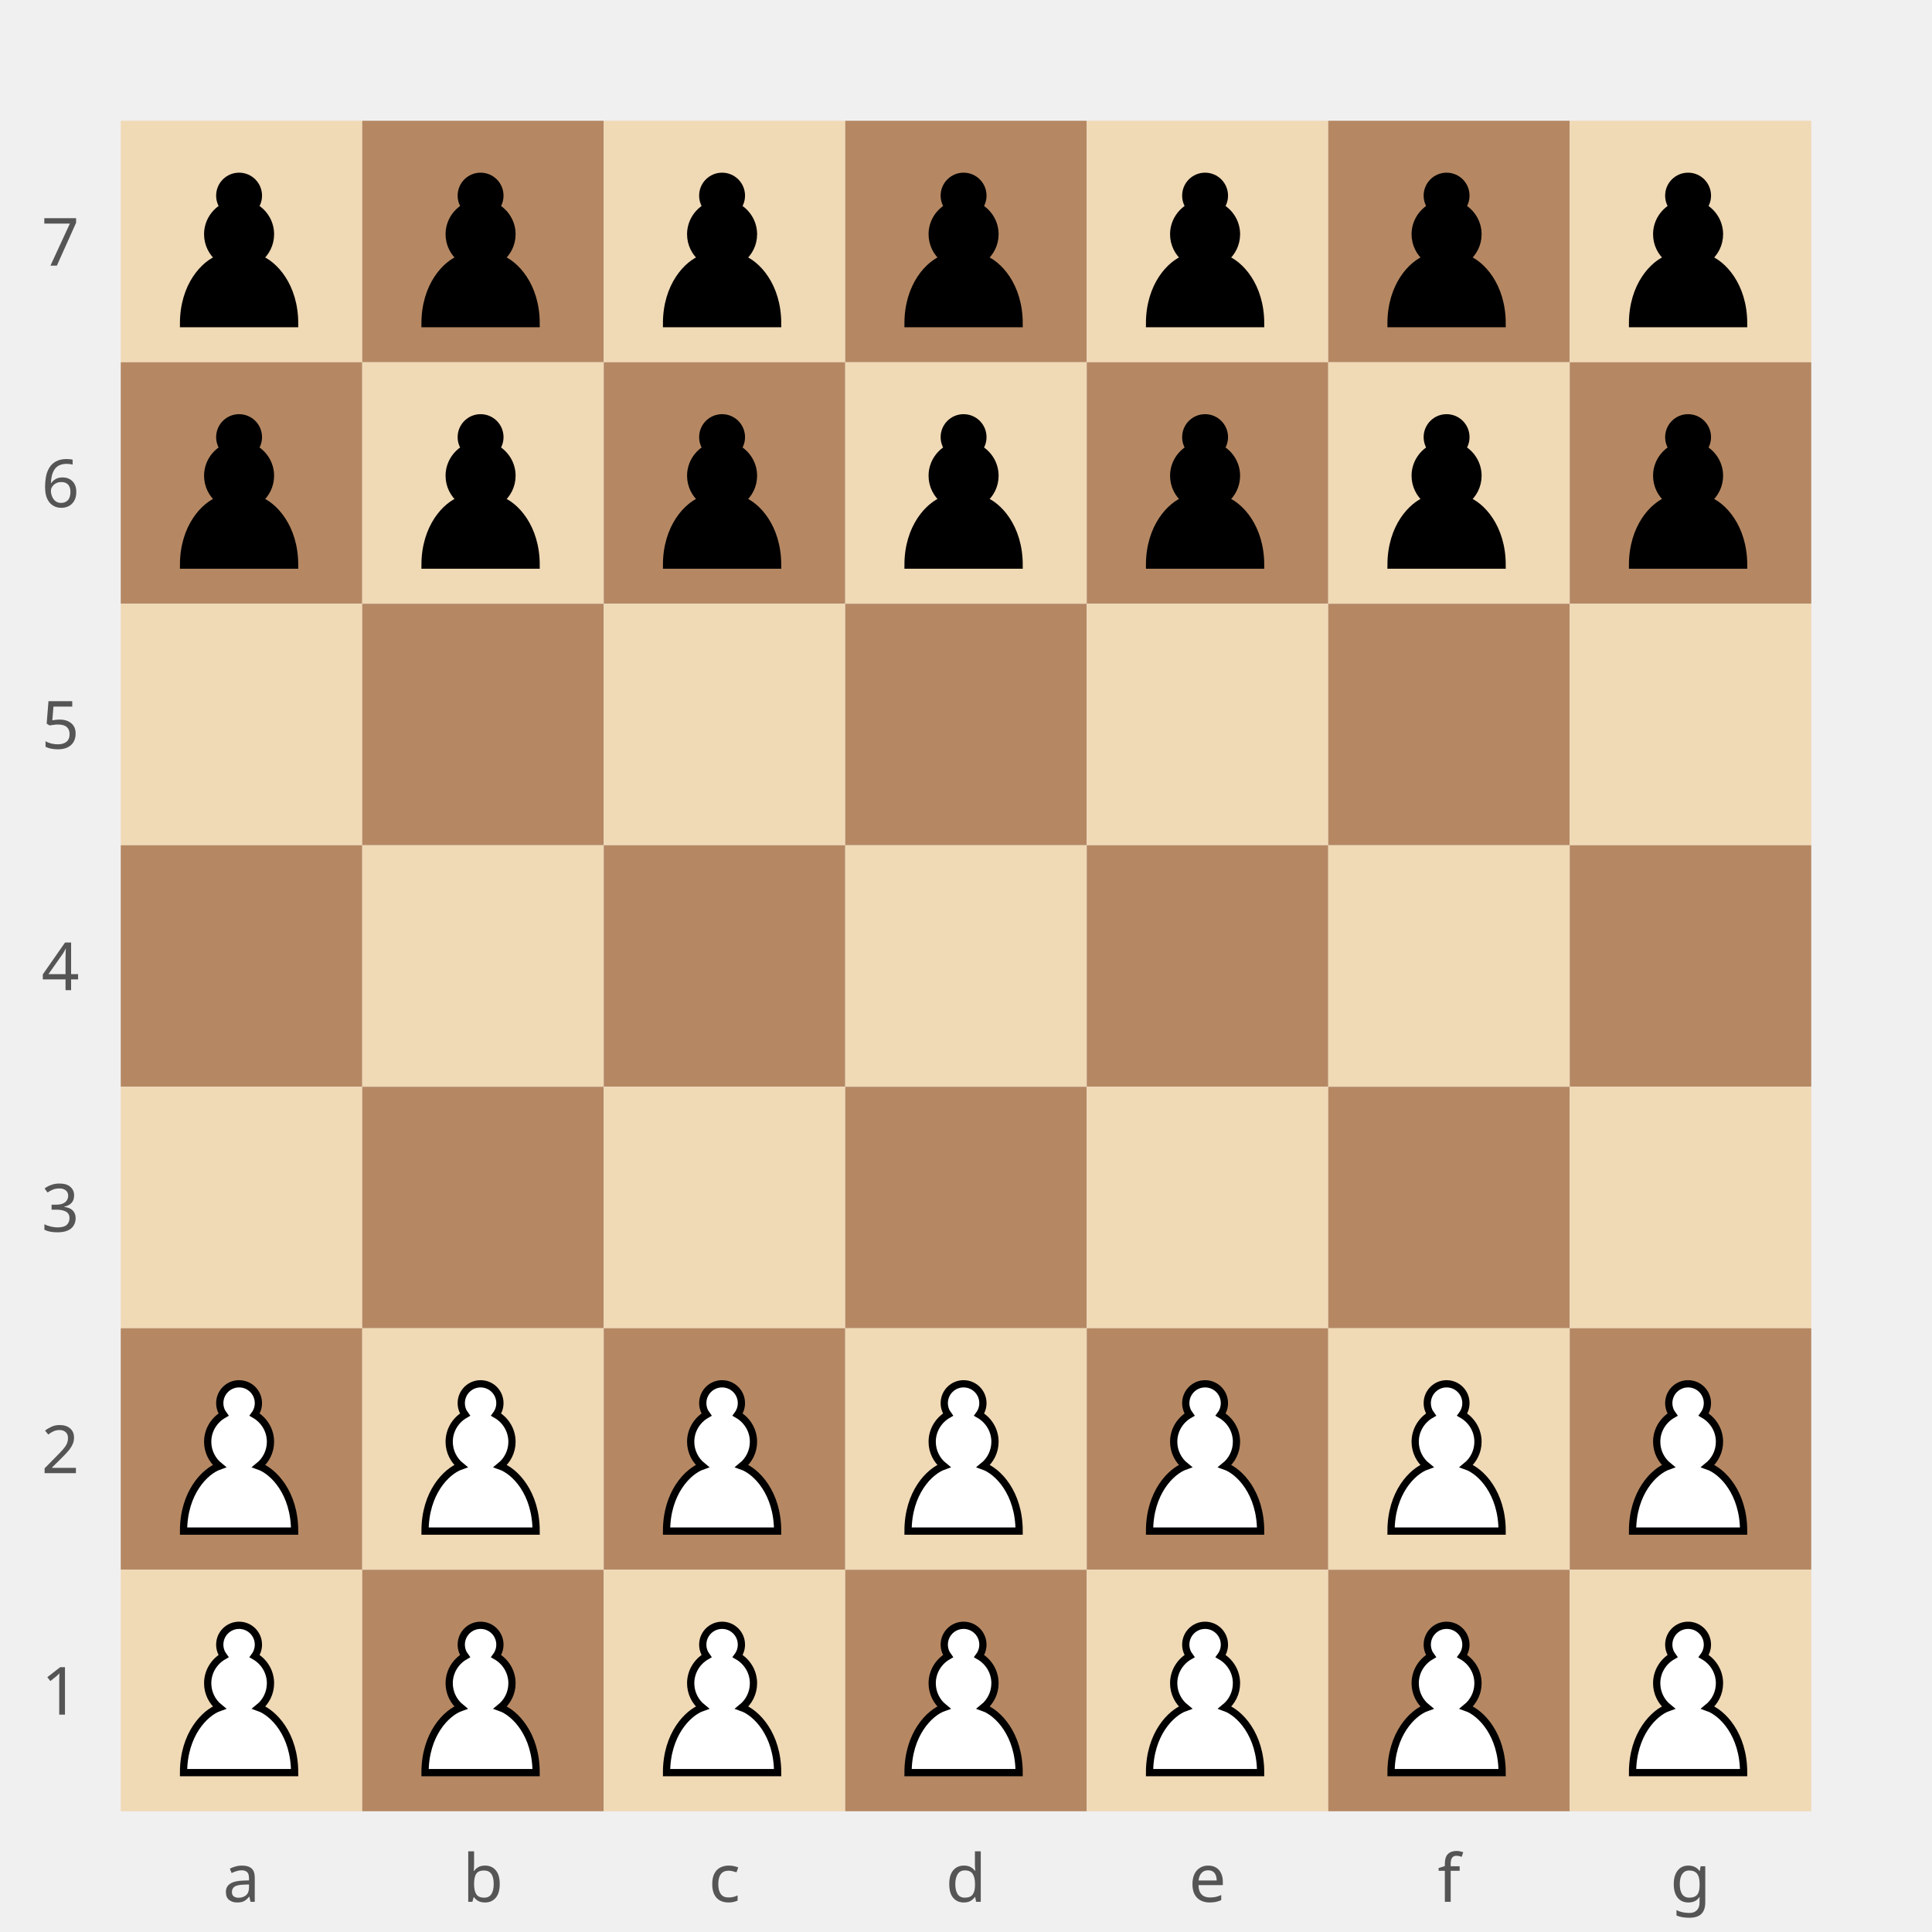
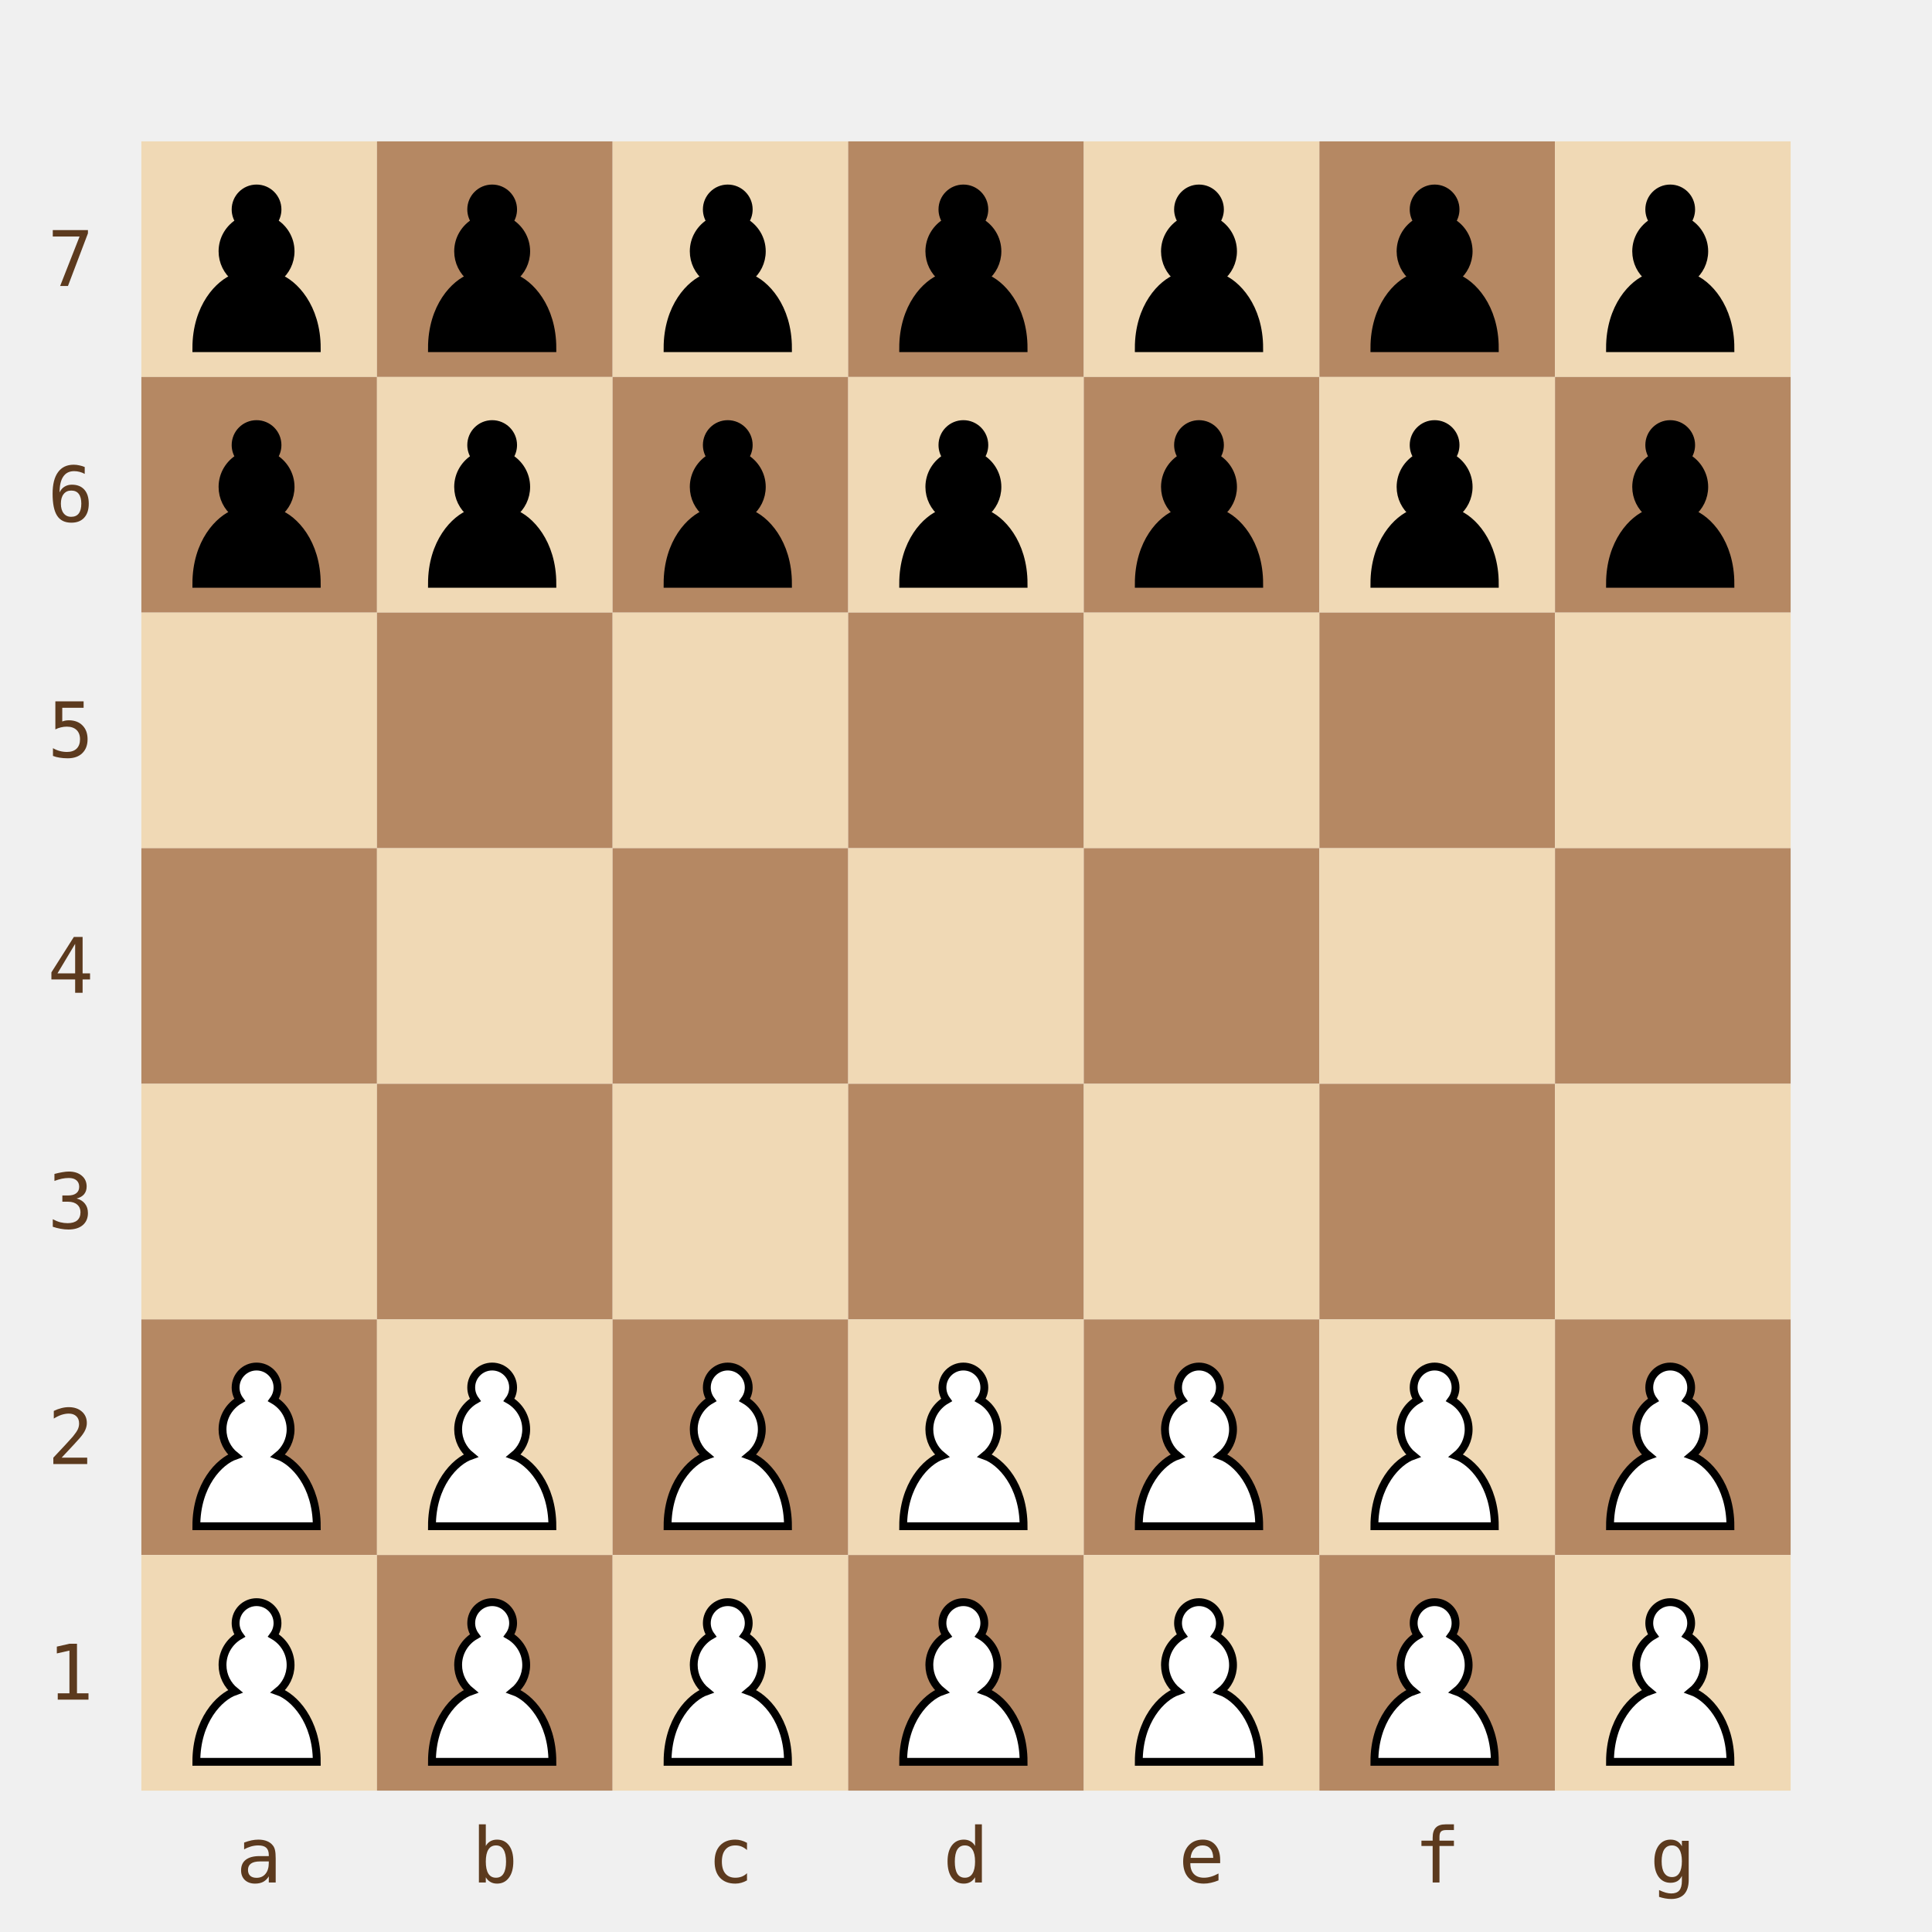
- <svg xmlns="http://www.w3.org/2000/svg" viewBox="0 0 320 320" width="320" height="320">
+ <svg xmlns="http://www.w3.org/2000/svg" width="328" height="328" viewBox="0 0 328 328">
  <defs>
    <symbol id="piece-p" viewBox="0 0 45 45">
      <path d="M 22,9 C 19.79,9 18,10.79 18,13 C 18,13.89 18.29,14.71 18.78,15.38 C 16.83,16.5 15.5,18.59 15.5,21 C 15.5,23.03 16.44,24.84 17.91,26.03 C 14.91,27.09 10.5,31.58 10.5,39.5 L 33.5,39.5 C 33.5,31.58 29.09,27.09 26.09,26.03 C 27.56,24.84 28.5,23.03 28.5,21 C 28.5,18.59 27.17,16.5 25.22,15.38 C 25.71,14.71 26,13.89 26,13 C 26,10.79 24.21,9 22,9 z" style="fill:#000;stroke:#000;stroke-width:1.5;stroke-linecap:round" />
    </symbol>
    <symbol id="piece-P" viewBox="0 0 45 45">
      <path d="M 22,9 C 19.79,9 18,10.79 18,13 C 18,13.89 18.29,14.71 18.78,15.38 C 16.83,16.5 15.5,18.59 15.5,21 C 15.5,23.03 16.44,24.84 17.91,26.03 C 14.91,27.09 10.5,31.58 10.5,39.5 L 33.5,39.5 C 33.5,31.58 29.09,27.09 26.09,26.03 C 27.56,24.84 28.5,23.03 28.5,21 C 28.5,18.59 27.17,16.5 25.22,15.38 C 25.71,14.71 26,13.89 26,13 C 26,10.79 24.21,9 22,9 z" style="fill:#fff;stroke:#000;stroke-width:1.5;stroke-linecap:round" />
    </symbol>
  </defs>
-   <g id="board">
-     <rect x="20" y="20" width="40" height="40" fill="#f0d9b5" />
-     <rect x="60" y="20" width="40" height="40" fill="#b58863" />
-     <rect x="100" y="20" width="40" height="40" fill="#f0d9b5" />
-     <rect x="140" y="20" width="40" height="40" fill="#b58863" />
-     <rect x="180" y="20" width="40" height="40" fill="#f0d9b5" />
-     <rect x="220" y="20" width="40" height="40" fill="#b58863" />
-     <rect x="260" y="20" width="40" height="40" fill="#f0d9b5" />
-     <rect x="20" y="60" width="40" height="40" fill="#b58863" />
-     <rect x="60" y="60" width="40" height="40" fill="#f0d9b5" />
-     <rect x="100" y="60" width="40" height="40" fill="#b58863" />
-     <rect x="140" y="60" width="40" height="40" fill="#f0d9b5" />
-     <rect x="180" y="60" width="40" height="40" fill="#b58863" />
-     <rect x="220" y="60" width="40" height="40" fill="#f0d9b5" />
-     <rect x="260" y="60" width="40" height="40" fill="#b58863" />
-     <rect x="20" y="100" width="40" height="40" fill="#f0d9b5" />
-     <rect x="60" y="100" width="40" height="40" fill="#b58863" />
-     <rect x="100" y="100" width="40" height="40" fill="#f0d9b5" />
-     <rect x="140" y="100" width="40" height="40" fill="#b58863" />
-     <rect x="180" y="100" width="40" height="40" fill="#f0d9b5" />
-     <rect x="220" y="100" width="40" height="40" fill="#b58863" />
-     <rect x="260" y="100" width="40" height="40" fill="#f0d9b5" />
-     <rect x="20" y="140" width="40" height="40" fill="#b58863" />
-     <rect x="60" y="140" width="40" height="40" fill="#f0d9b5" />
-     <rect x="100" y="140" width="40" height="40" fill="#b58863" />
-     <rect x="140" y="140" width="40" height="40" fill="#f0d9b5" />
-     <rect x="180" y="140" width="40" height="40" fill="#b58863" />
-     <rect x="220" y="140" width="40" height="40" fill="#f0d9b5" />
-     <rect x="260" y="140" width="40" height="40" fill="#b58863" />
-     <rect x="20" y="180" width="40" height="40" fill="#f0d9b5" />
-     <rect x="60" y="180" width="40" height="40" fill="#b58863" />
-     <rect x="100" y="180" width="40" height="40" fill="#f0d9b5" />
-     <rect x="140" y="180" width="40" height="40" fill="#b58863" />
-     <rect x="180" y="180" width="40" height="40" fill="#f0d9b5" />
-     <rect x="220" y="180" width="40" height="40" fill="#b58863" />
-     <rect x="260" y="180" width="40" height="40" fill="#f0d9b5" />
-     <rect x="20" y="220" width="40" height="40" fill="#b58863" />
-     <rect x="60" y="220" width="40" height="40" fill="#f0d9b5" />
-     <rect x="100" y="220" width="40" height="40" fill="#b58863" />
-     <rect x="140" y="220" width="40" height="40" fill="#f0d9b5" />
-     <rect x="180" y="220" width="40" height="40" fill="#b58863" />
-     <rect x="220" y="220" width="40" height="40" fill="#f0d9b5" />
-     <rect x="260" y="220" width="40" height="40" fill="#b58863" />
-     <rect x="20" y="260" width="40" height="40" fill="#f0d9b5" />
-     <rect x="60" y="260" width="40" height="40" fill="#b58863" />
-     <rect x="100" y="260" width="40" height="40" fill="#f0d9b5" />
-     <rect x="140" y="260" width="40" height="40" fill="#b58863" />
-     <rect x="180" y="260" width="40" height="40" fill="#f0d9b5" />
-     <rect x="220" y="260" width="40" height="40" fill="#b58863" />
-     <rect x="260" y="260" width="40" height="40" fill="#f0d9b5" />
-   </g>
-   <g id="pieces">
-     <use href="#piece-p" x="22" y="22" width="36" height="36" />
-     <use href="#piece-p" x="62" y="22" width="36" height="36" />
-     <use href="#piece-p" x="102" y="22" width="36" height="36" />
-     <use href="#piece-p" x="142" y="22" width="36" height="36" />
-     <use href="#piece-p" x="182" y="22" width="36" height="36" />
-     <use href="#piece-p" x="222" y="22" width="36" height="36" />
-     <use href="#piece-p" x="262" y="22" width="36" height="36" />
-     <use href="#piece-p" x="22" y="62" width="36" height="36" />
-     <use href="#piece-p" x="62" y="62" width="36" height="36" />
-     <use href="#piece-p" x="102" y="62" width="36" height="36" />
-     <use href="#piece-p" x="142" y="62" width="36" height="36" />
-     <use href="#piece-p" x="182" y="62" width="36" height="36" />
-     <use href="#piece-p" x="222" y="62" width="36" height="36" />
-     <use href="#piece-p" x="262" y="62" width="36" height="36" />
-     <use href="#piece-P" x="22" y="222" width="36" height="36" />
-     <use href="#piece-P" x="62" y="222" width="36" height="36" />
-     <use href="#piece-P" x="102" y="222" width="36" height="36" />
-     <use href="#piece-P" x="142" y="222" width="36" height="36" />
-     <use href="#piece-P" x="182" y="222" width="36" height="36" />
-     <use href="#piece-P" x="222" y="222" width="36" height="36" />
-     <use href="#piece-P" x="262" y="222" width="36" height="36" />
-     <use href="#piece-P" x="22" y="262" width="36" height="36" />
-     <use href="#piece-P" x="62" y="262" width="36" height="36" />
-     <use href="#piece-P" x="102" y="262" width="36" height="36" />
-     <use href="#piece-P" x="142" y="262" width="36" height="36" />
-     <use href="#piece-P" x="182" y="262" width="36" height="36" />
-     <use href="#piece-P" x="222" y="262" width="36" height="36" />
-     <use href="#piece-P" x="262" y="262" width="36" height="36" />
-   </g>
-   <g font-family="sans-serif" font-size="11" text-anchor="middle" fill="#555">
-     <text x="40" y="315">a</text>
-     <text x="80" y="315">b</text>
-     <text x="120" y="315">c</text>
-     <text x="160" y="315">d</text>
-     <text x="200" y="315">e</text>
-     <text x="240" y="315">f</text>
-     <text x="280" y="315">g</text>
-   </g>
-   <g font-family="sans-serif" font-size="11" text-anchor="middle" fill="#555">
-     <text x="10" y="44">7</text>
-     <text x="10" y="84">6</text>
-     <text x="10" y="124">5</text>
-     <text x="10" y="164">4</text>
-     <text x="10" y="204">3</text>
-     <text x="10" y="244">2</text>
-     <text x="10" y="284">1</text>
-   </g>
+   <rect x="24" y="24" width="40" height="40" fill="#f0d9b5" />
+   <rect x="64" y="24" width="40" height="40" fill="#b58863" />
+   <rect x="104" y="24" width="40" height="40" fill="#f0d9b5" />
+   <rect x="144" y="24" width="40" height="40" fill="#b58863" />
+   <rect x="184" y="24" width="40" height="40" fill="#f0d9b5" />
+   <rect x="224" y="24" width="40" height="40" fill="#b58863" />
+   <rect x="264" y="24" width="40" height="40" fill="#f0d9b5" />
+   <rect x="24" y="64" width="40" height="40" fill="#b58863" />
+   <rect x="64" y="64" width="40" height="40" fill="#f0d9b5" />
+   <rect x="104" y="64" width="40" height="40" fill="#b58863" />
+   <rect x="144" y="64" width="40" height="40" fill="#f0d9b5" />
+   <rect x="184" y="64" width="40" height="40" fill="#b58863" />
+   <rect x="224" y="64" width="40" height="40" fill="#f0d9b5" />
+   <rect x="264" y="64" width="40" height="40" fill="#b58863" />
+   <rect x="24" y="104" width="40" height="40" fill="#f0d9b5" />
+   <rect x="64" y="104" width="40" height="40" fill="#b58863" />
+   <rect x="104" y="104" width="40" height="40" fill="#f0d9b5" />
+   <rect x="144" y="104" width="40" height="40" fill="#b58863" />
+   <rect x="184" y="104" width="40" height="40" fill="#f0d9b5" />
+   <rect x="224" y="104" width="40" height="40" fill="#b58863" />
+   <rect x="264" y="104" width="40" height="40" fill="#f0d9b5" />
+   <rect x="24" y="144" width="40" height="40" fill="#b58863" />
+   <rect x="64" y="144" width="40" height="40" fill="#f0d9b5" />
+   <rect x="104" y="144" width="40" height="40" fill="#b58863" />
+   <rect x="144" y="144" width="40" height="40" fill="#f0d9b5" />
+   <rect x="184" y="144" width="40" height="40" fill="#b58863" />
+   <rect x="224" y="144" width="40" height="40" fill="#f0d9b5" />
+   <rect x="264" y="144" width="40" height="40" fill="#b58863" />
+   <rect x="24" y="184" width="40" height="40" fill="#f0d9b5" />
+   <rect x="64" y="184" width="40" height="40" fill="#b58863" />
+   <rect x="104" y="184" width="40" height="40" fill="#f0d9b5" />
+   <rect x="144" y="184" width="40" height="40" fill="#b58863" />
+   <rect x="184" y="184" width="40" height="40" fill="#f0d9b5" />
+   <rect x="224" y="184" width="40" height="40" fill="#b58863" />
+   <rect x="264" y="184" width="40" height="40" fill="#f0d9b5" />
+   <rect x="24" y="224" width="40" height="40" fill="#b58863" />
+   <rect x="64" y="224" width="40" height="40" fill="#f0d9b5" />
+   <rect x="104" y="224" width="40" height="40" fill="#b58863" />
+   <rect x="144" y="224" width="40" height="40" fill="#f0d9b5" />
+   <rect x="184" y="224" width="40" height="40" fill="#b58863" />
+   <rect x="224" y="224" width="40" height="40" fill="#f0d9b5" />
+   <rect x="264" y="224" width="40" height="40" fill="#b58863" />
+   <rect x="24" y="264" width="40" height="40" fill="#f0d9b5" />
+   <rect x="64" y="264" width="40" height="40" fill="#b58863" />
+   <rect x="104" y="264" width="40" height="40" fill="#f0d9b5" />
+   <rect x="144" y="264" width="40" height="40" fill="#b58863" />
+   <rect x="184" y="264" width="40" height="40" fill="#f0d9b5" />
+   <rect x="224" y="264" width="40" height="40" fill="#b58863" />
+   <rect x="264" y="264" width="40" height="40" fill="#f0d9b5" />
+   <use href="#piece-p" x="24" y="24" width="40" height="40" />
+   <use href="#piece-p" x="64" y="24" width="40" height="40" />
+   <use href="#piece-p" x="104" y="24" width="40" height="40" />
+   <use href="#piece-p" x="144" y="24" width="40" height="40" />
+   <use href="#piece-p" x="184" y="24" width="40" height="40" />
+   <use href="#piece-p" x="224" y="24" width="40" height="40" />
+   <use href="#piece-p" x="264" y="24" width="40" height="40" />
+   <use href="#piece-p" x="24" y="64" width="40" height="40" />
+   <use href="#piece-p" x="64" y="64" width="40" height="40" />
+   <use href="#piece-p" x="104" y="64" width="40" height="40" />
+   <use href="#piece-p" x="144" y="64" width="40" height="40" />
+   <use href="#piece-p" x="184" y="64" width="40" height="40" />
+   <use href="#piece-p" x="224" y="64" width="40" height="40" />
+   <use href="#piece-p" x="264" y="64" width="40" height="40" />
+   <use href="#piece-P" x="24" y="224" width="40" height="40" />
+   <use href="#piece-P" x="64" y="224" width="40" height="40" />
+   <use href="#piece-P" x="104" y="224" width="40" height="40" />
+   <use href="#piece-P" x="144" y="224" width="40" height="40" />
+   <use href="#piece-P" x="184" y="224" width="40" height="40" />
+   <use href="#piece-P" x="224" y="224" width="40" height="40" />
+   <use href="#piece-P" x="264" y="224" width="40" height="40" />
+   <use href="#piece-P" x="24" y="264" width="40" height="40" />
+   <use href="#piece-P" x="64" y="264" width="40" height="40" />
+   <use href="#piece-P" x="104" y="264" width="40" height="40" />
+   <use href="#piece-P" x="144" y="264" width="40" height="40" />
+   <use href="#piece-P" x="184" y="264" width="40" height="40" />
+   <use href="#piece-P" x="224" y="264" width="40" height="40" />
+   <use href="#piece-P" x="264" y="264" width="40" height="40" />
+   <text x="44" y="319.6" text-anchor="middle" font-size="13" fill="#5c3a1e" font-family="monospace">a</text>
+   <text x="84" y="319.6" text-anchor="middle" font-size="13" fill="#5c3a1e" font-family="monospace">b</text>
+   <text x="124" y="319.6" text-anchor="middle" font-size="13" fill="#5c3a1e" font-family="monospace">c</text>
+   <text x="164" y="319.6" text-anchor="middle" font-size="13" fill="#5c3a1e" font-family="monospace">d</text>
+   <text x="204" y="319.6" text-anchor="middle" font-size="13" fill="#5c3a1e" font-family="monospace">e</text>
+   <text x="244" y="319.6" text-anchor="middle" font-size="13" fill="#5c3a1e" font-family="monospace">f</text>
+   <text x="284" y="319.6" text-anchor="middle" font-size="13" fill="#5c3a1e" font-family="monospace">g</text>
+   <text x="12" y="48.55" text-anchor="middle" font-size="13" fill="#5c3a1e" font-family="monospace">7</text>
+   <text x="12" y="88.55" text-anchor="middle" font-size="13" fill="#5c3a1e" font-family="monospace">6</text>
+   <text x="12" y="128.55" text-anchor="middle" font-size="13" fill="#5c3a1e" font-family="monospace">5</text>
+   <text x="12" y="168.55" text-anchor="middle" font-size="13" fill="#5c3a1e" font-family="monospace">4</text>
+   <text x="12" y="208.55" text-anchor="middle" font-size="13" fill="#5c3a1e" font-family="monospace">3</text>
+   <text x="12" y="248.55" text-anchor="middle" font-size="13" fill="#5c3a1e" font-family="monospace">2</text>
+   <text x="12" y="288.55" text-anchor="middle" font-size="13" fill="#5c3a1e" font-family="monospace">1</text>
</svg>
